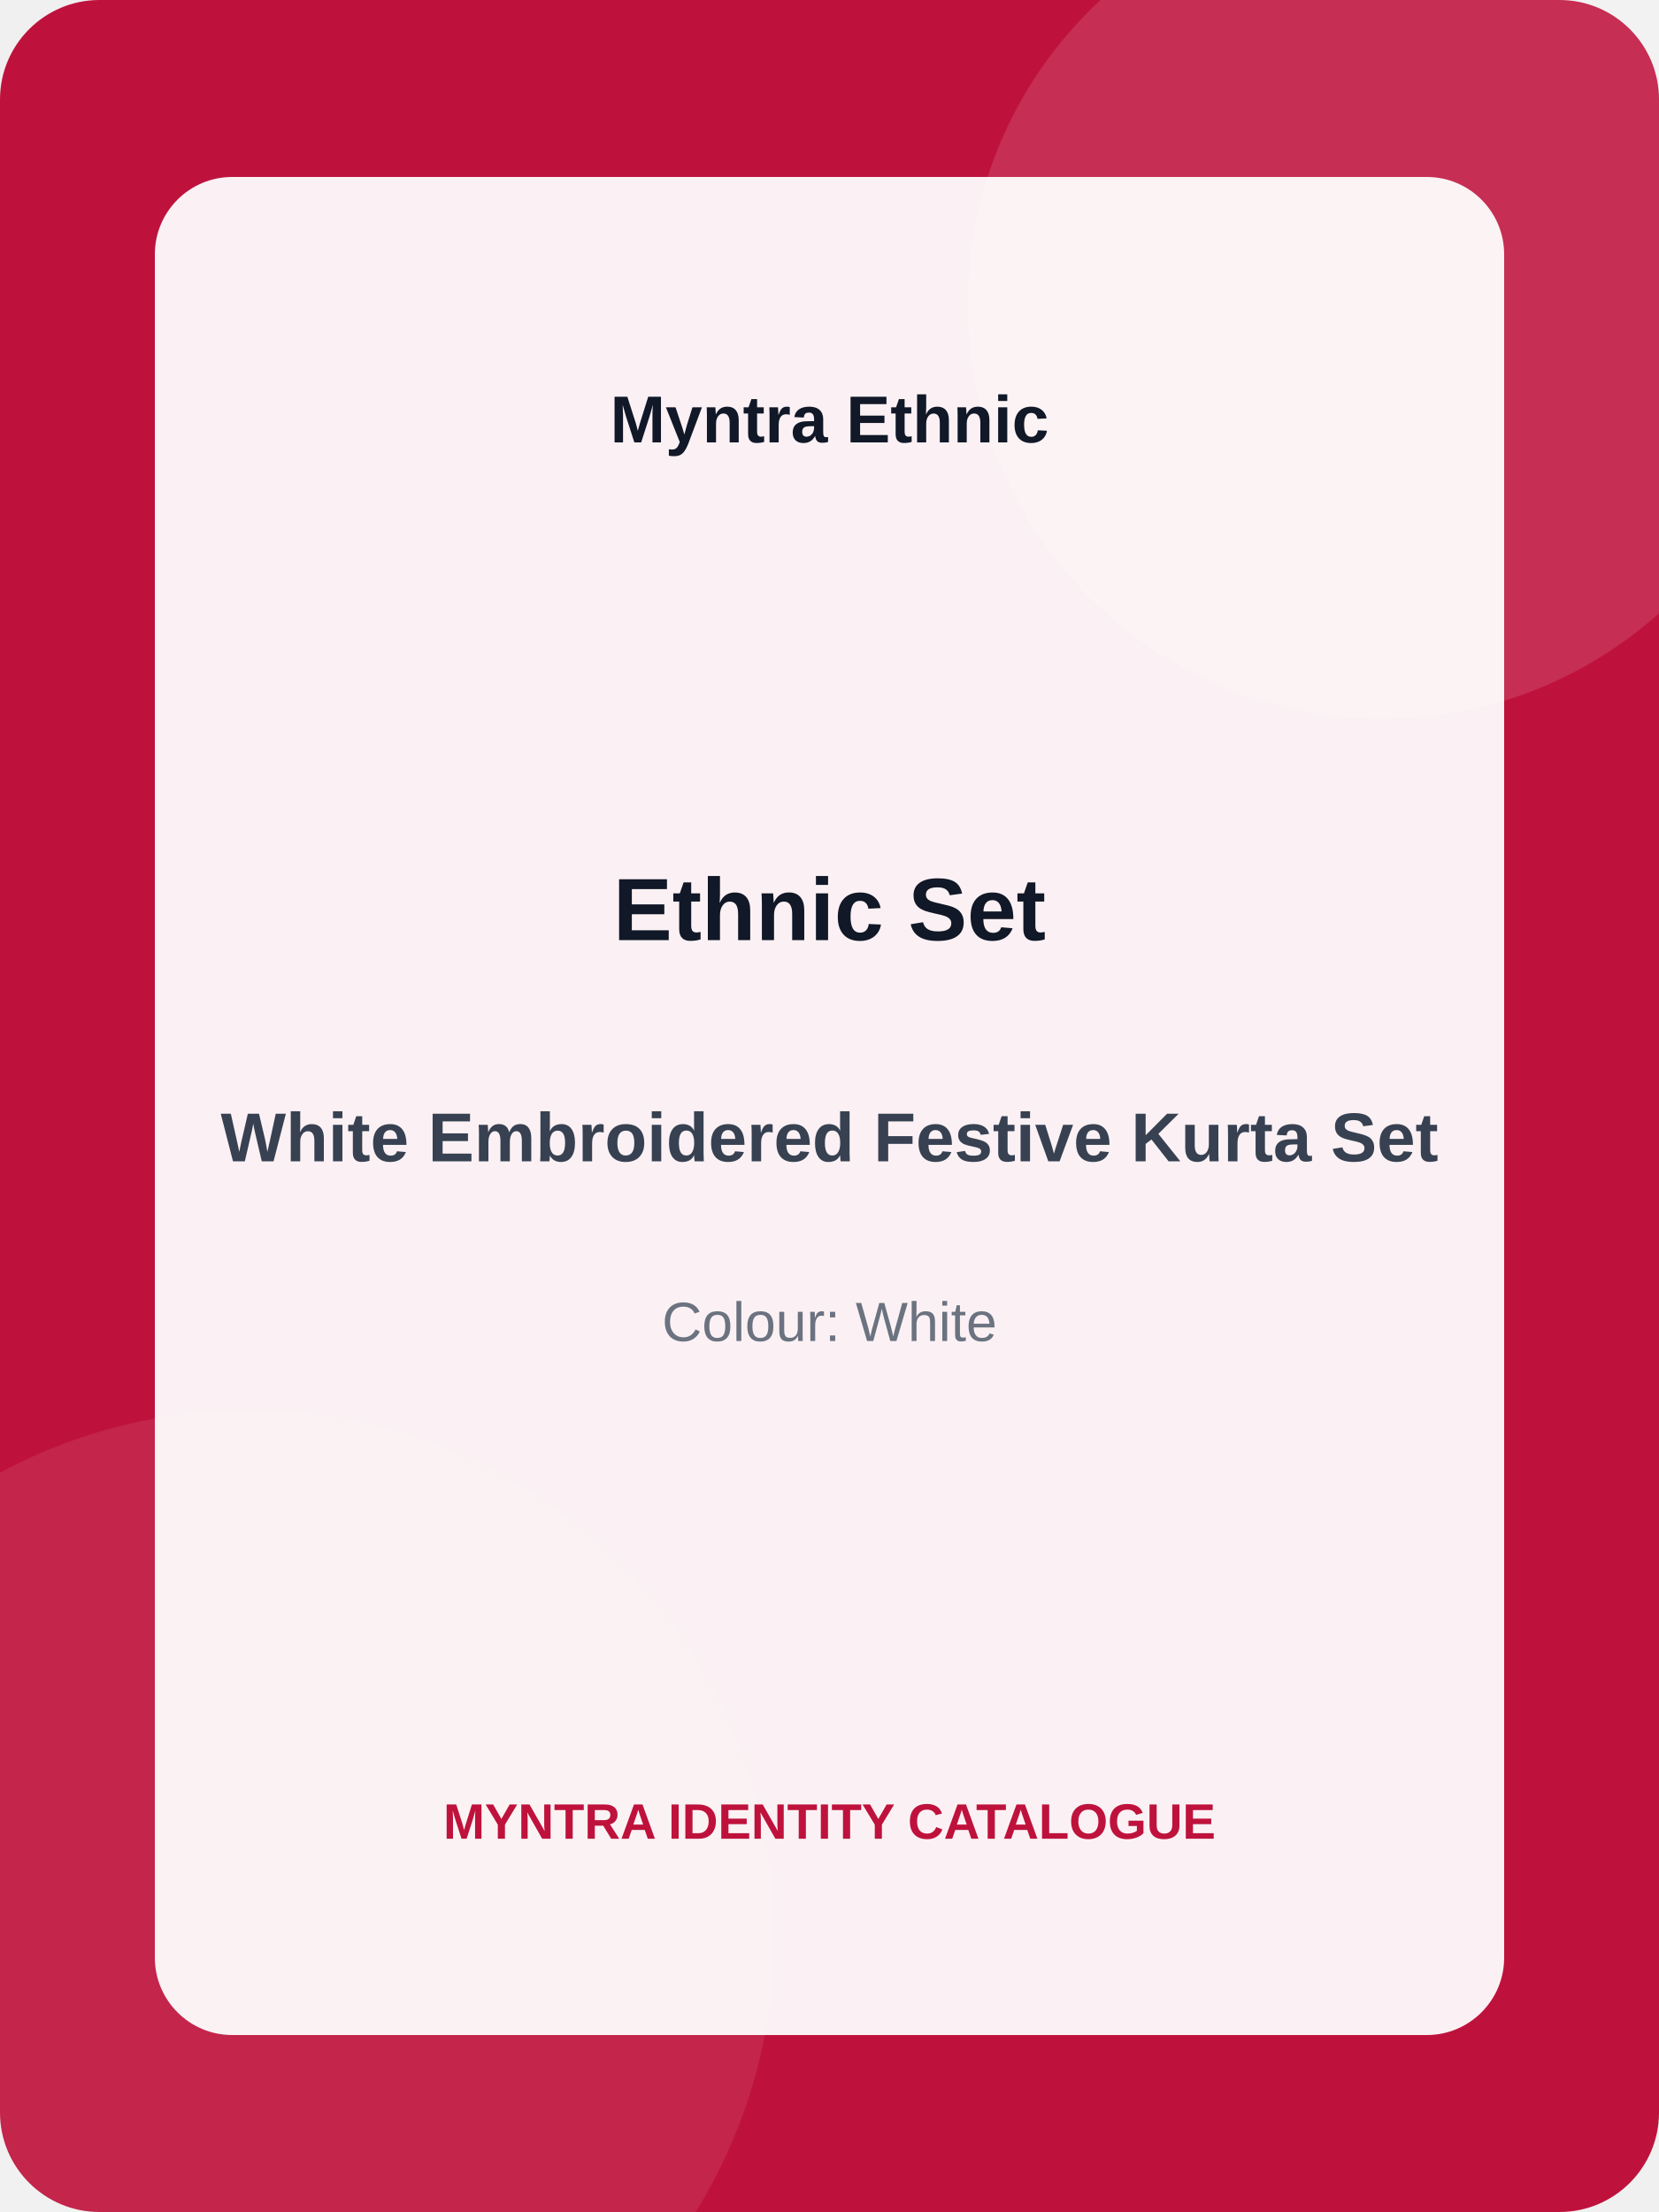
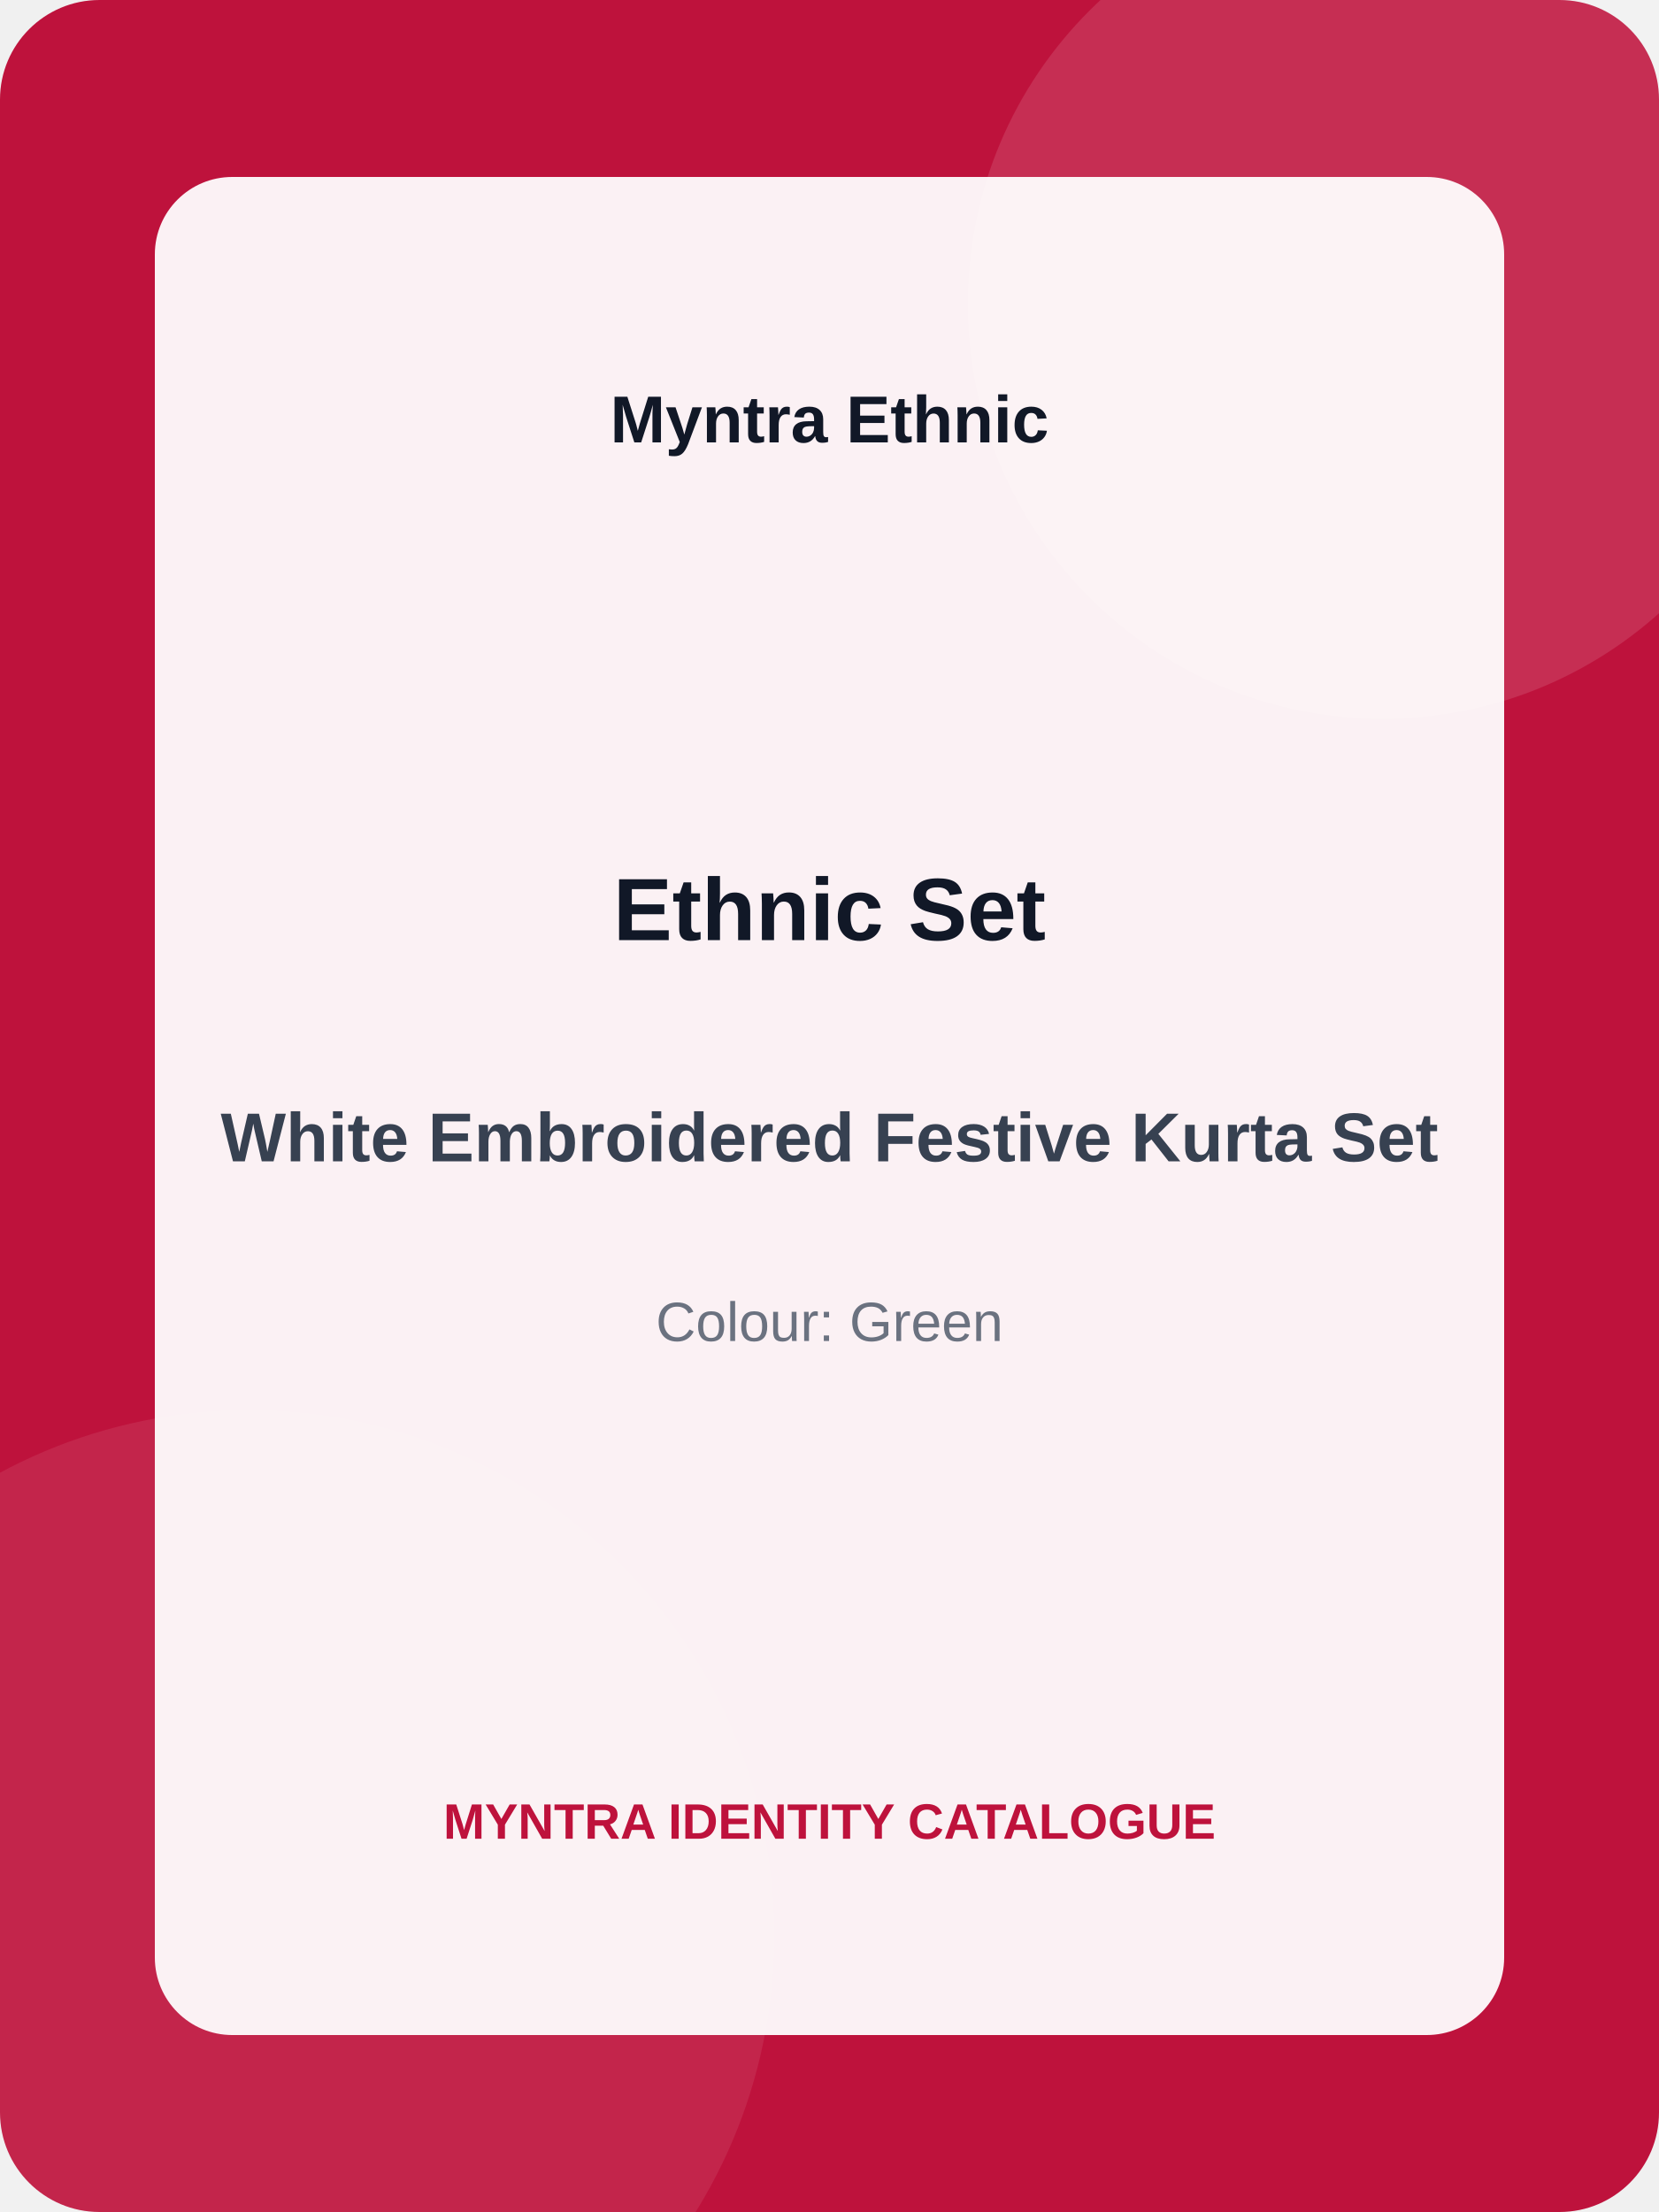
<svg xmlns="http://www.w3.org/2000/svg" width="600" height="800" viewBox="0 0 600 800" role="img" aria-labelledby="title description">
  <rect width="600" height="800" rx="36" fill="#be123c" />
  <circle cx="500" cy="110" r="150" fill="#ffffff" opacity="0.12" />
  <circle cx="90" cy="700" r="190" fill="#ffffff" opacity="0.08" />
  <rect x="56" y="64" width="488" height="672" rx="28" fill="#ffffff" opacity="0.94" />
  <text x="300" y="160" text-anchor="middle" font-family="Arial, sans-serif" font-size="24" font-weight="700" fill="#111827">
    Myntra Ethnic
  </text>
  <text x="300" y="340" text-anchor="middle" font-family="Arial, sans-serif" font-size="32" font-weight="700" fill="#111827">
    Ethnic Set
  </text>
  <text x="300" y="420" text-anchor="middle" font-family="Arial, sans-serif" font-size="25" font-weight="600" fill="#374151">
    White Embroidered Festive Kurta Set
  </text>
  <text x="300" y="485" text-anchor="middle" font-family="Arial, sans-serif" font-size="20" fill="#6b7280">
-     Colour: White
+     Colour: Green
  </text>
  <text x="300" y="665" text-anchor="middle" font-family="Arial, sans-serif" font-size="18" font-weight="700" fill="#be123c">
    MYNTRA IDENTITY CATALOGUE
  </text>
</svg>
